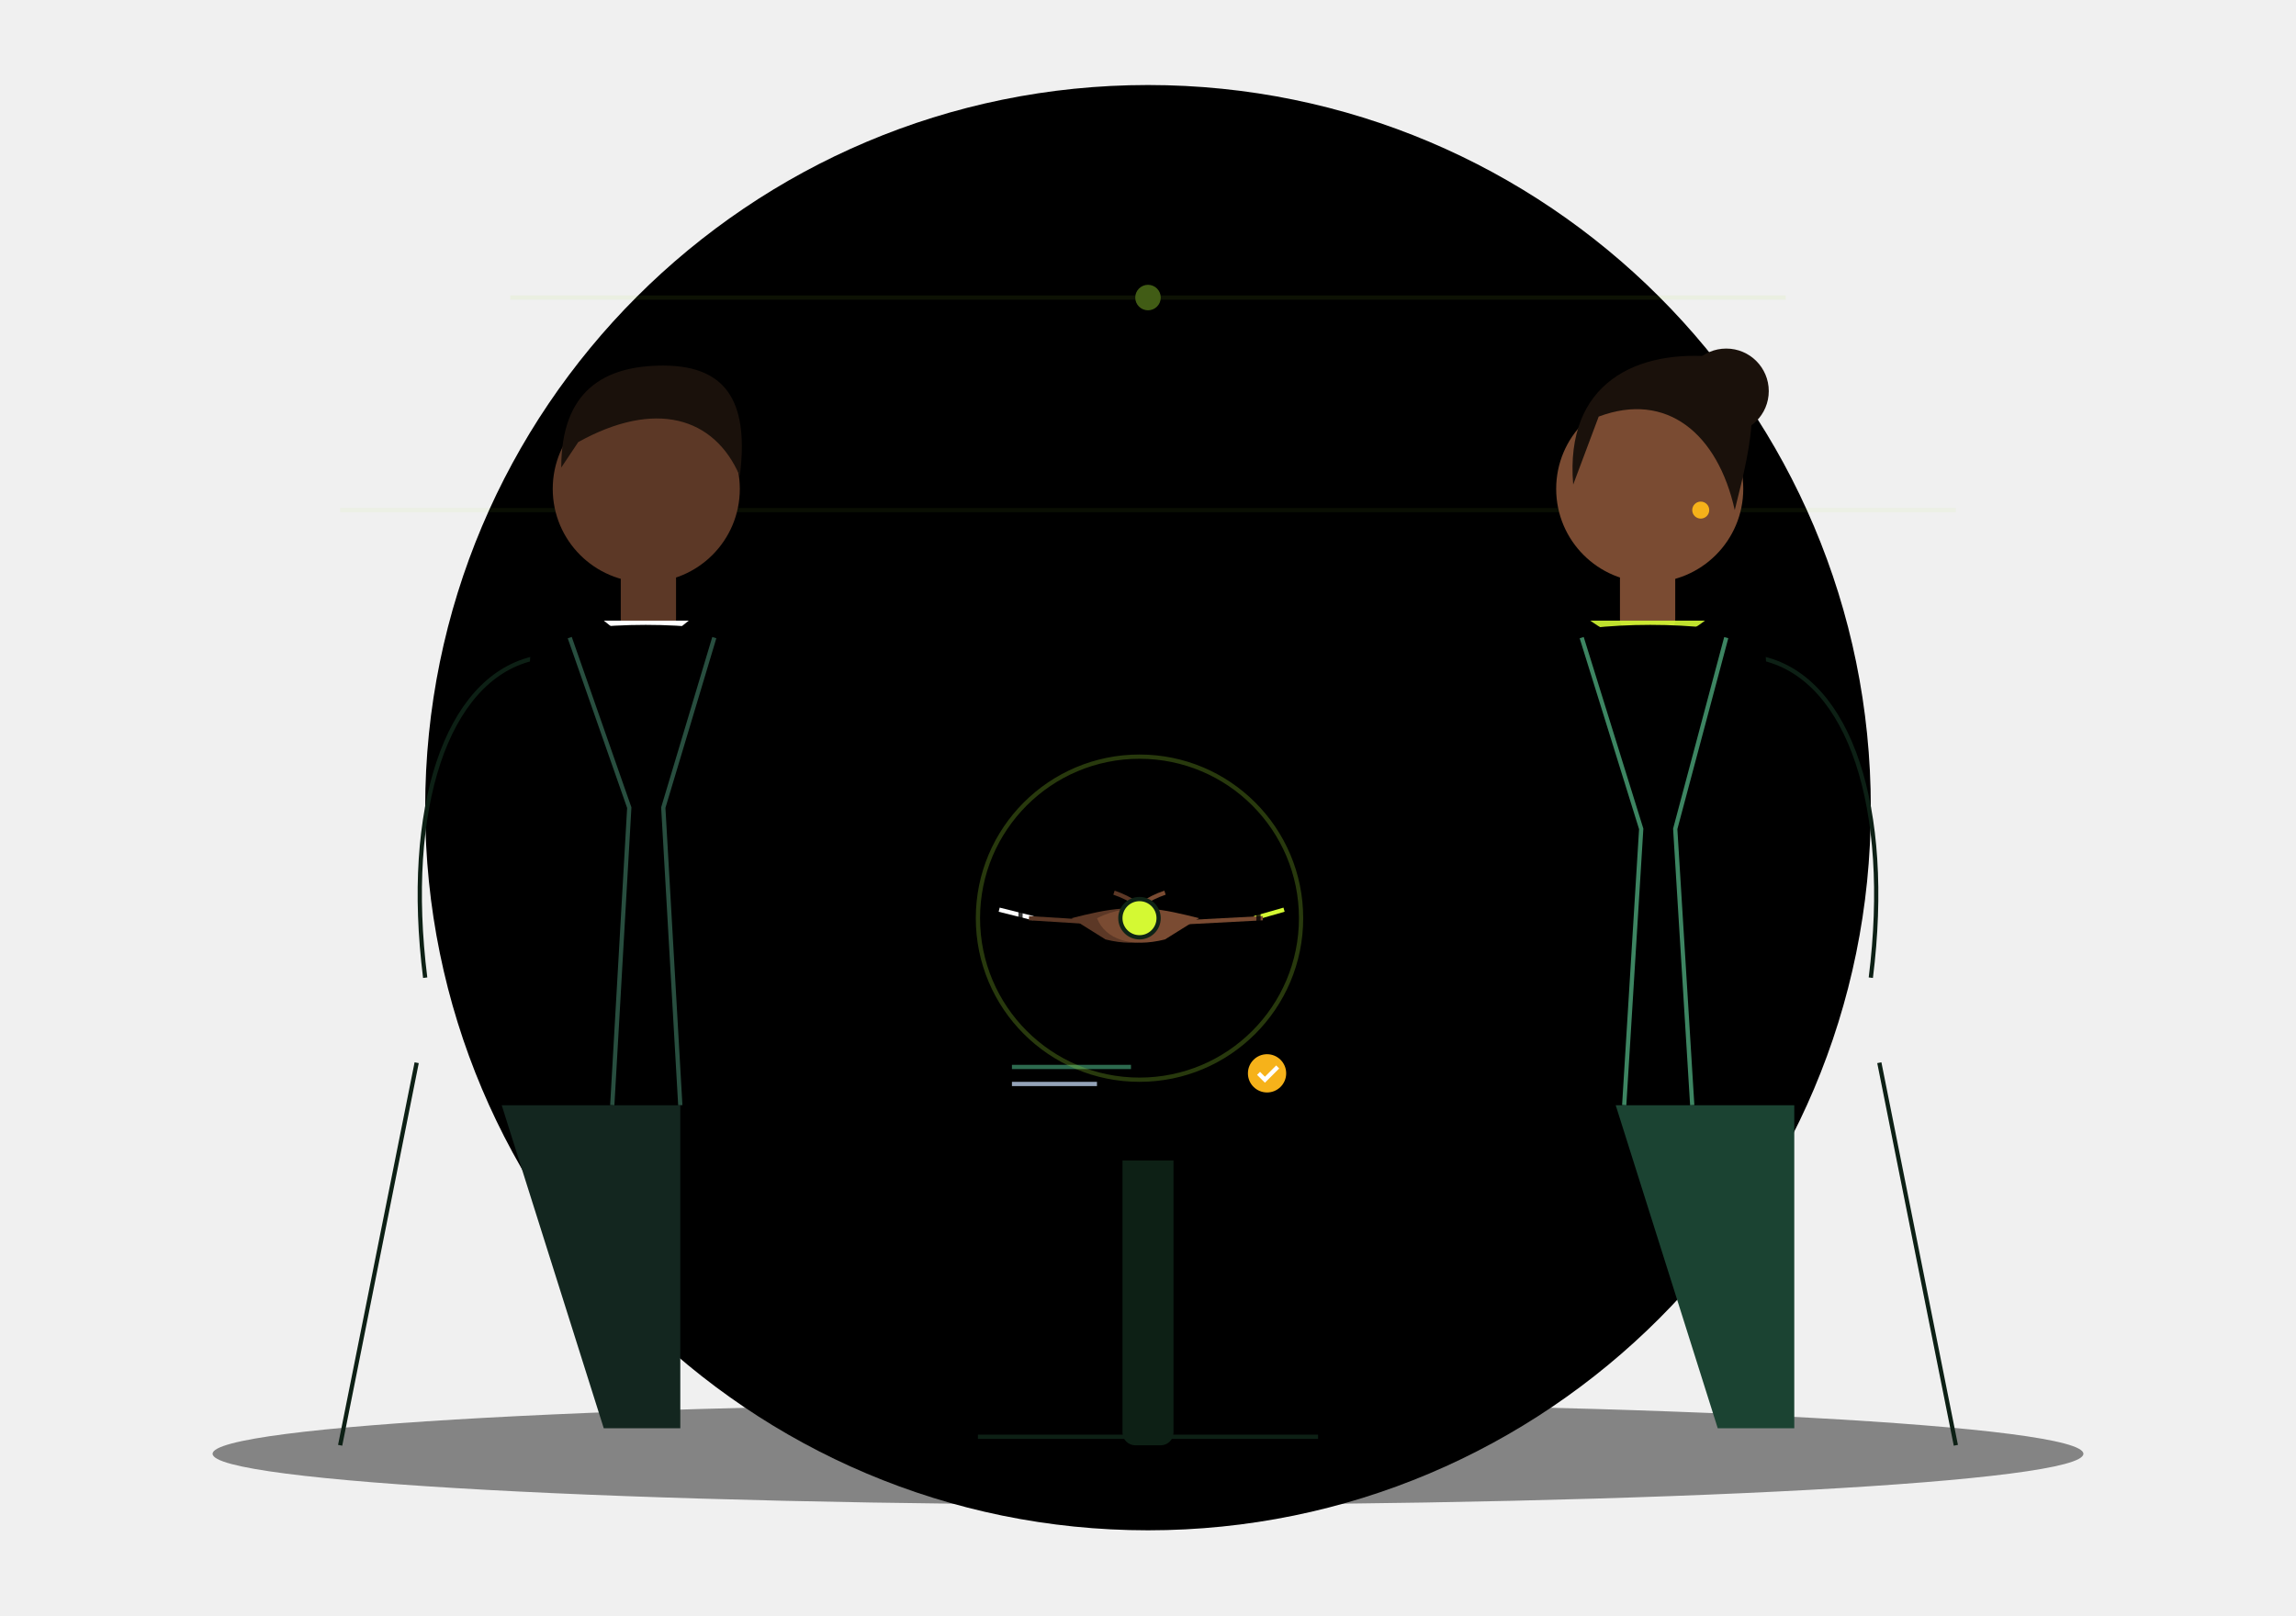
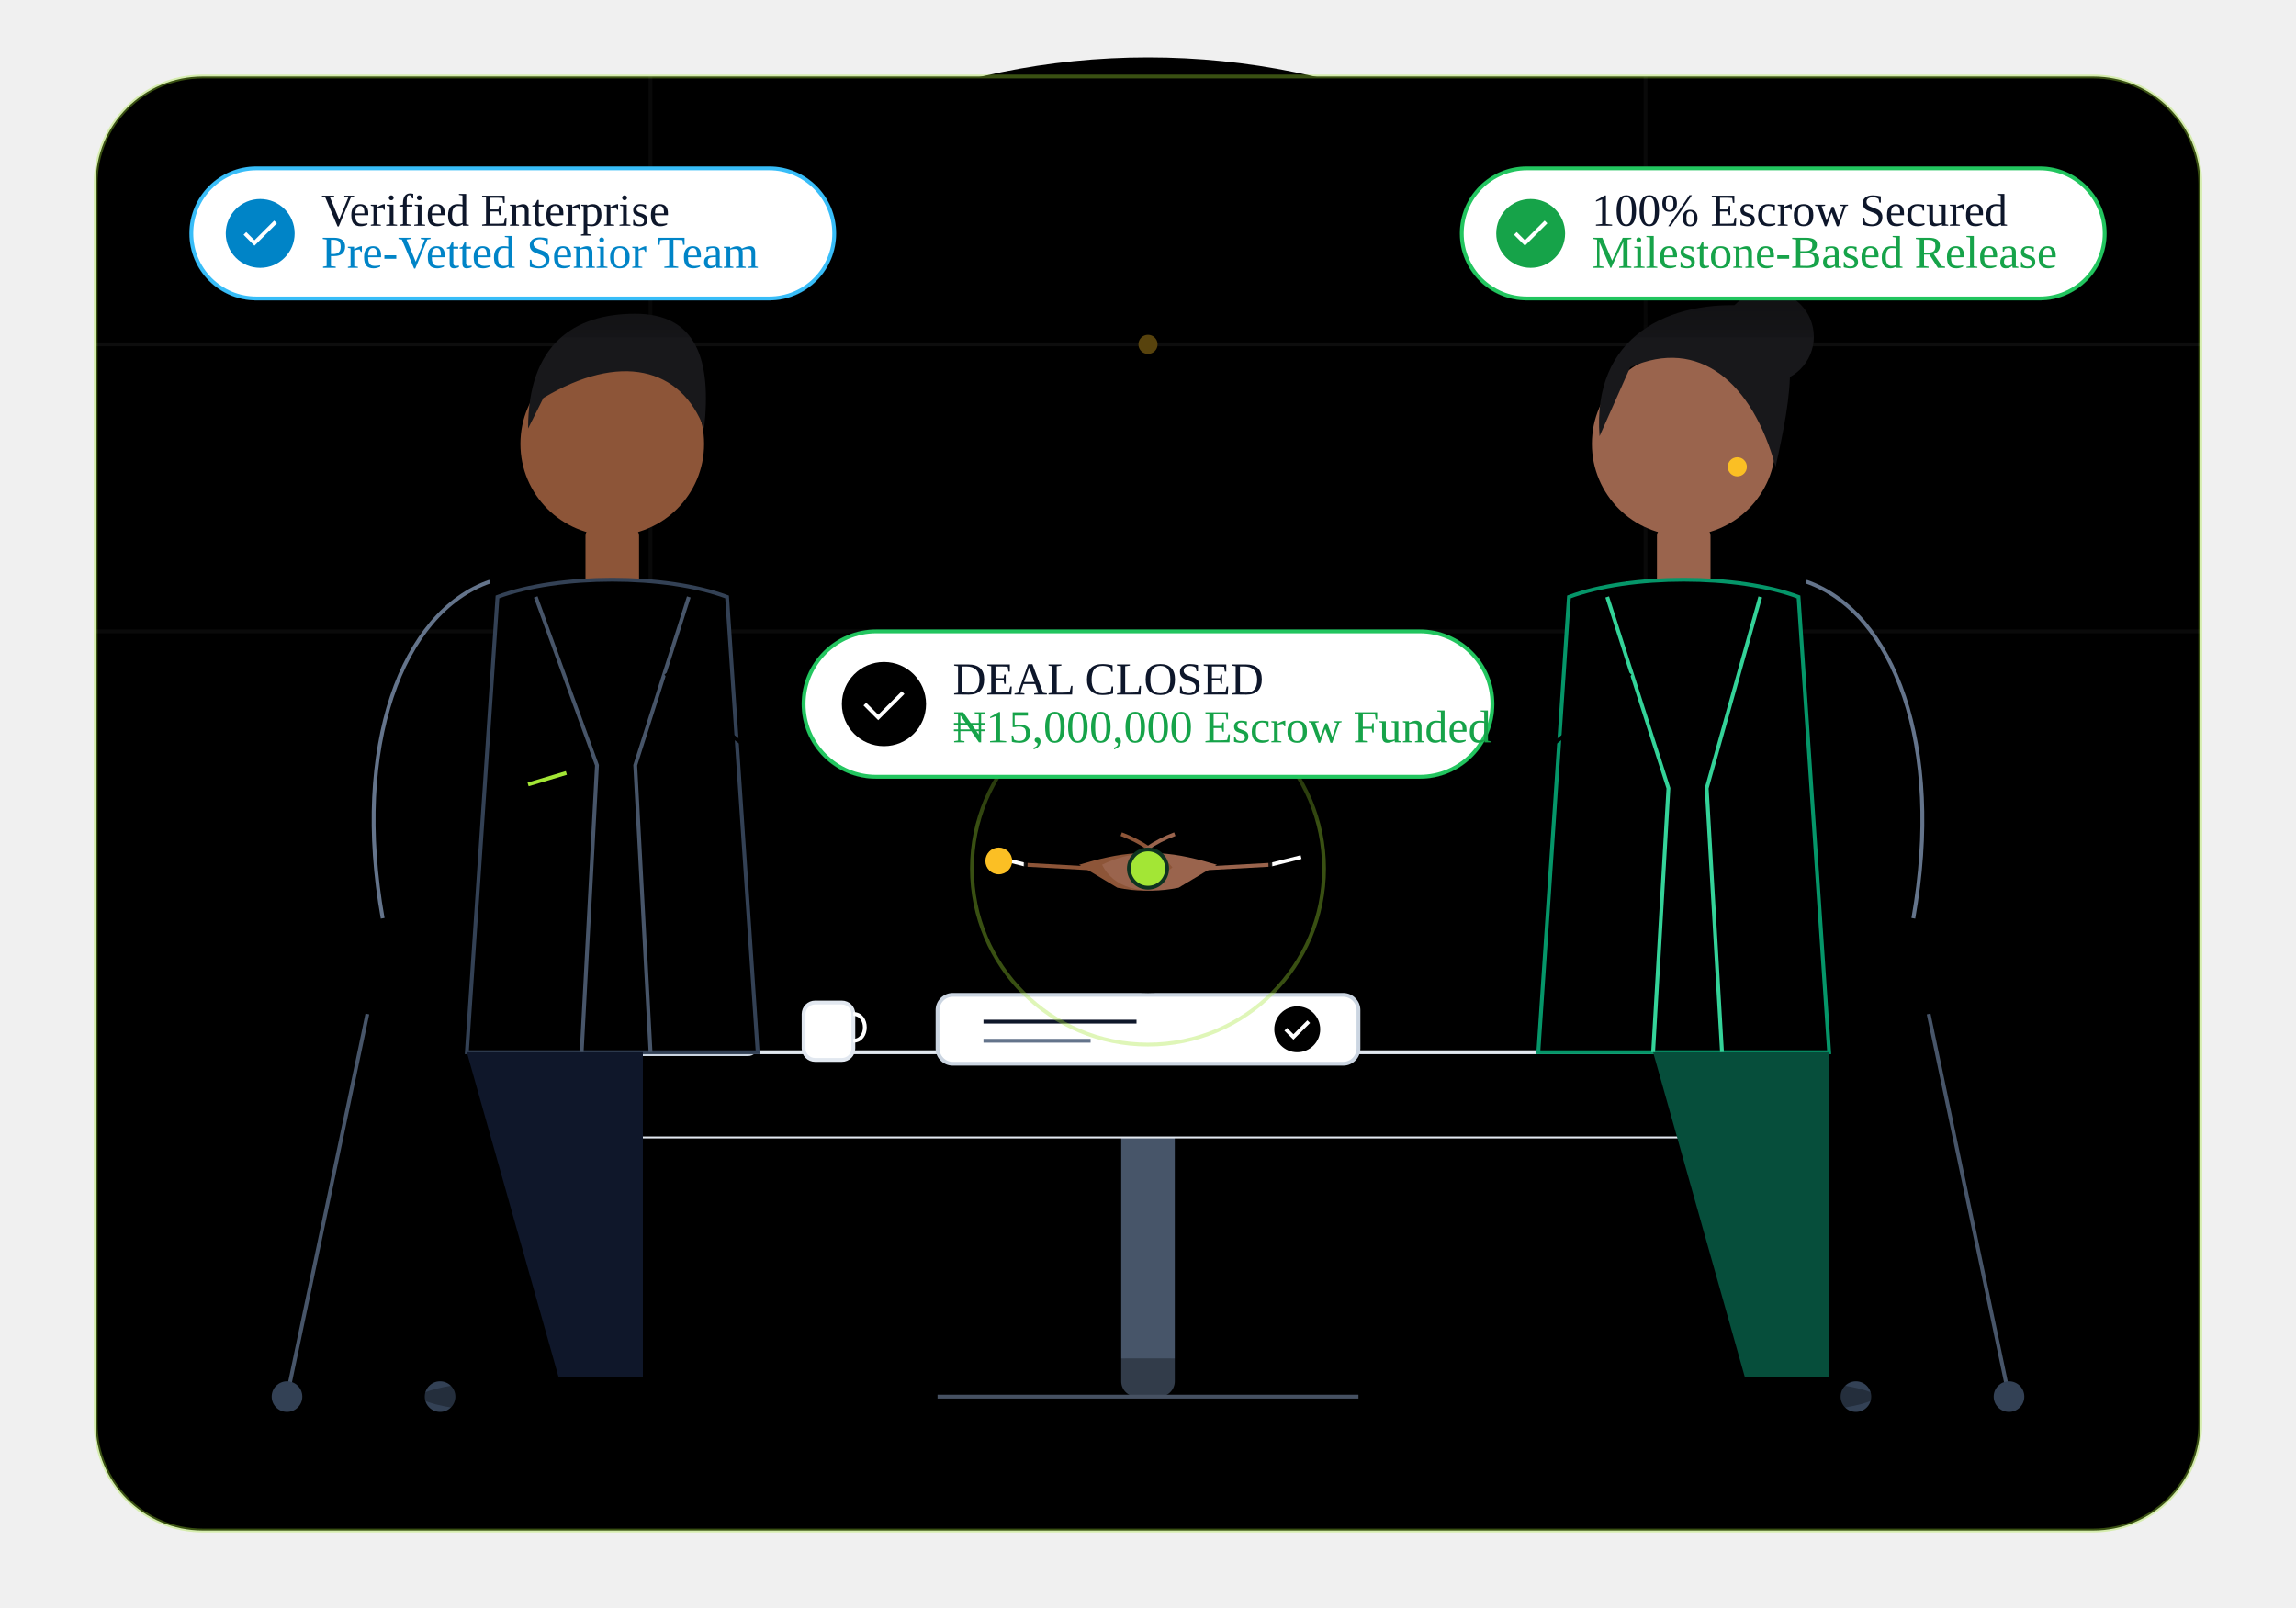
- <svg xmlns="http://www.w3.org/2000/svg" viewBox="0 0 540 380" width="100%" height="100%" fill="none">
+ <svg xmlns="http://www.w3.org/2000/svg" viewBox="0 0 600 420" width="100%" height="100%" fill="none">
  <defs>
-     <radialGradient id="bizAura" cx="50%" cy="50%" r="50%">
-       <stop offset="0%" stopColor="#A3E635" stopOpacity="0.22" />
-       <stop offset="60%" stopColor="#2E7D32" stopOpacity="0.08" />
-       <stop offset="100%" stopColor="#091D12" stopOpacity="0" />
+     <radialGradient id="roomAura" cx="50%" cy="45%" r="55%">
+       <stop offset="0%" stopColor="#A3E635" stopOpacity="0.32" />
+       <stop offset="50%" stopColor="#22C55E" stopOpacity="0.14" />
+       <stop offset="85%" stopColor="#0B3020" stopOpacity="0.04" />
+       <stop offset="100%" stopColor="#06180E" stopOpacity="0" />
    </radialGradient>
-     <linearGradient id="bizTableGrad" x1="0%" y1="0%" x2="100%" y2="0%">
-       <stop offset="0%" stopColor="#1B4228" />
-       <stop offset="50%" stopColor="#285C39" />
-       <stop offset="100%" stopColor="#1B4228" />
+     <linearGradient id="officeCardGrad" x1="0%" y1="0%" x2="100%" y2="100%">
+       <stop offset="0%" stopColor="#0E3321" />
+       <stop offset="50%" stopColor="#12402A" />
+       <stop offset="100%" stopColor="#0A2719" />
    </linearGradient>
-     <linearGradient id="bizTableEdge" x1="0%" y1="0%" x2="0%" y2="100%">
-       <stop offset="0%" stopColor="#A3E635" stopOpacity="0.6" />
-       <stop offset="100%" stopColor="#2E7D32" stopOpacity="0.1" />
+     <linearGradient id="tableTopGrad" x1="0%" y1="0%" x2="100%" y2="0%">
+       <stop offset="0%" stopColor="#FFFFFF" />
+       <stop offset="50%" stopColor="#F8FAFC" />
+       <stop offset="100%" stopColor="#EDF2F7" />
    </linearGradient>
-     <linearGradient id="suitLeftGrad" x1="0%" y1="0%" x2="100%" y2="100%">
-       <stop offset="0%" stopColor="#1E3A2F" />
-       <stop offset="100%" stopColor="#13261F" />
-     </linearGradient>
-     <linearGradient id="suitRightGrad" x1="0%" y1="0%" x2="100%" y2="100%">
-       <stop offset="0%" stopColor="#2D6A4F" />
-       <stop offset="100%" stopColor="#1B4332" />
-     </linearGradient>
-     <linearGradient id="handshakeRingGrad" x1="0%" y1="0%" x2="100%" y2="100%">
-       <stop offset="0%" stopColor="#A3E635" />
+     <linearGradient id="tableEdgeGrad" x1="0%" y1="0%" x2="100%" y2="0%">
+       <stop offset="0%" stopColor="#22C55E" />
+       <stop offset="50%" stopColor="#A3E635" />
      <stop offset="100%" stopColor="#22C55E" />
    </linearGradient>
-     <linearGradient id="contractGrad" x1="0%" y1="0%" x2="100%" y2="100%">
-       <stop offset="0%" stopColor="#FFFFFF" />
-       <stop offset="100%" stopColor="#E2E8F0" />
+     <linearGradient id="suitNavyGrad" x1="0%" y1="0%" x2="100%" y2="100%">
+       <stop offset="0%" stopColor="#1E293B" />
+       <stop offset="100%" stopColor="#0F172A" />
    </linearGradient>
+     <linearGradient id="suitEmeraldGrad" x1="0%" y1="0%" x2="100%" y2="100%">
+       <stop offset="0%" stopColor="#10B981" />
+       <stop offset="100%" stopColor="#047857" />
+     </linearGradient>
+     <linearGradient id="goldBadgeGrad" x1="0%" y1="0%" x2="100%" y2="100%">
+       <stop offset="0%" stopColor="#FBBF24" />
+       <stop offset="100%" stopColor="#D97706" />
+     </linearGradient>
+     <linearGradient id="trustRippleGrad" x1="0%" y1="0%" x2="100%" y2="100%">
+       <stop offset="0%" stopColor="#A3E635" />
+       <stop offset="100%" stopColor="#38BDF8" />
+     </linearGradient>
+     <filter id="pillShadow" x="-20%" y="-20%" width="140%" height="150%">
+       <feDropShadow dx="0" dy="6" stdDeviation="8" flood-color="#000000" flood-opacity="0.35" />
+     </filter>
+     <filter id="glowGreen" x="-20%" y="-20%" width="140%" height="140%">
+       <feGaussianBlur stdDeviation="6" result="blur" />
+       <feComposite in="SourceGraphic" in2="blur" operator="over" />
+     </filter>
  </defs>
-   <circle cx="270" cy="190" r="170" fill="url(#bizAura)" />
-   <g opacity="0.4">
-     <path d="M 120 70 L 420 70" stroke="rgba(163, 230, 53, 0.2)" strokeWidth="1" strokeDasharray="4 6" />
-     <path d="M 80 120 L 460 120" stroke="rgba(163, 230, 53, 0.15)" strokeWidth="1" strokeDasharray="4 6" />
-     <circle cx="270" cy="70" r="3" fill="#A3E635" />
-     <circle cx="160" cy="120" r="2.5" fill="#66BB2A" />
-     <circle cx="380" cy="120" r="2.5" fill="#66BB2A" />
+   <circle cx="300" cy="205" r="190" fill="url(#roomAura)" />
+   <rect x="25" y="20" width="550" height="380" rx="28" fill="url(#officeCardGrad)" stroke="rgba(163, 230, 53, 0.35)" strokeWidth="1.5" />
+   <g opacity="0.35">
+     <line x1="25" y1="90" x2="575" y2="90" stroke="rgba(255, 255, 255, 0.15)" strokeWidth="1" strokeDasharray="6 6" />
+     <line x1="25" y1="165" x2="575" y2="165" stroke="rgba(255, 255, 255, 0.12)" strokeWidth="1" />
+     <line x1="170" y1="20" x2="170" y2="280" stroke="rgba(255, 255, 255, 0.1)" strokeWidth="1" />
+     <line x1="430" y1="20" x2="430" y2="280" stroke="rgba(255, 255, 255, 0.1)" strokeWidth="1" />
+     <circle cx="170" cy="90" r="3" fill="#A3E635" />
+     <circle cx="430" cy="90" r="3" fill="#38BDF8" />
+     <circle cx="300" cy="90" r="2.5" fill="#FBBF24" />
  </g>
-   <ellipse cx="270" cy="342" rx="220" ry="12" fill="rgba(0, 0, 0, 0.45)" />
-   <rect x="264" y="270" width="12" height="70" rx="3" fill="#0D2015" />
-   <path d="M 230 338 L 310 338" stroke="#0D2015" strokeWidth="6" strokeLinecap="round" />
-   <rect x="135" y="258" width="270" height="15" rx="7.5" fill="url(#bizTableGrad)" />
-   <rect x="135" y="258" width="270" height="2" rx="1" fill="url(#bizTableEdge)" />
-   <g transform="translate(230, 246)">
-     <rect x="0" y="0" width="80" height="13" rx="3" fill="url(#contractGrad)" />
-     <line x1="8" y1="5" x2="36" y2="5" stroke="#2D6A4F" strokeWidth="2" strokeLinecap="round" />
-     <line x1="8" y1="9" x2="28" y2="9" stroke="#94A3B8" strokeWidth="1.5" strokeLinecap="round" />
-     <circle cx="68" cy="6.5" r="4.5" fill="#F6B21A" />
-     <path d="M 66 6.5 L 67.5 8 L 70.5 5" stroke="#FFFFFF" strokeWidth="1.2" strokeLinecap="round" strokeLinejoin="round" />
+   <ellipse cx="300" cy="385" rx="240" ry="14" fill="rgba(0, 0, 0, 0.4)" />
+   <g id="chair-left">
+     <path d="M 100 240 C 92 195, 105 160, 128 152" stroke="#64748B" strokeWidth="8" strokeLinecap="round" />
+     <path d="M 96 265 L 75 365" stroke="#475569" strokeWidth="5" strokeLinecap="round" />
+     <circle cx="75" cy="365" r="4" fill="#334155" />
+     <circle cx="115" cy="365" r="4" fill="#334155" />
  </g>
-   <rect x="165" y="246" width="12" height="13" rx="2" fill="#E2E8F0" opacity="0.9" />
-   <path d="M 177 248 C 180 248, 180 254, 177 254" stroke="#E2E8F0" strokeWidth="1.8" fill="none" />
-   <path d="M 374 252 L 377 259 C 377.5 260 382.5 260 383 259 L 386 252 Z" fill="#F6B21A" />
-   <circle cx="380" cy="248" r="4" fill="#66BB2A" />
-   <circle cx="384" cy="245" r="3" fill="#A3E635" />
-   <circle cx="376" cy="246" r="3" fill="#2E7D32" />
+   <g id="chair-right">
+     <path d="M 500 240 C 508 195, 495 160, 472 152" stroke="#64748B" strokeWidth="8" strokeLinecap="round" />
+     <path d="M 504 265 L 525 365" stroke="#475569" strokeWidth="5" strokeLinecap="round" />
+     <circle cx="525" cy="365" r="4" fill="#334155" />
+     <circle cx="485" cy="365" r="4" fill="#334155" />
+   </g>
+   <rect x="293" y="290" width="14" height="75" rx="4" fill="#475569" />
+   <path d="M 245 365 L 355 365" stroke="#64748B" strokeWidth="6" strokeLinecap="round" />
+   <ellipse cx="300" cy="365" rx="190" ry="10" fill="rgba(0, 0, 0, 0.3)" />
+   <rect x="130" y="275" width="340" height="22" rx="11" fill="url(#tableTopGrad)" stroke="#E2E8F0" strokeWidth="1.5" />
+   <rect x="130" y="293" width="340" height="4" rx="2" fill="url(#tableEdgeGrad)" />
+   <g transform="translate(245, 260)">
+     <rect x="0" y="0" width="110" height="18" rx="4" fill="#FFFFFF" stroke="#CBD5E1" strokeWidth="1.2" />
+     <line x1="12" y1="7" x2="52" y2="7" stroke="#0F172A" strokeWidth="2.5" strokeLinecap="round" />
+     <line x1="12" y1="12" x2="40" y2="12" stroke="#64748B" strokeWidth="1.8" strokeLinecap="round" />
+     <circle cx="94" cy="9" r="6" fill="url(#goldBadgeGrad)" />
+     <path d="M 91 9 L 93 11 L 97 7" stroke="#FFFFFF" strokeWidth="1.5" strokeLinecap="round" strokeLinejoin="round" />
+   </g>
+   <g transform="translate(152, 245)">
+     <rect x="0" y="26" width="46" height="5" rx="2.5" fill="#CBD5E1" />
+     <rect x="5" y="4" width="36" height="23" rx="3" fill="#0F172A" stroke="#94A3B8" strokeWidth="1" />
+     <rect x="10" y="18" width="5" height="6" rx="1" fill="#22C55E" />
+     <rect x="18" y="13" width="5" height="11" rx="1" fill="#38BDF8" />
+     <rect x="26" y="9" width="5" height="15" rx="1" fill="#A3E635" />
+   </g>
+   <rect x="210" y="262" width="13" height="15" rx="3" fill="#FFFFFF" stroke="#E2E8F0" strokeWidth="1" />
+   <path d="M 223 265 C 227 265, 227 272, 223 272" stroke="#FFFFFF" strokeWidth="2" fill="none" />
+   <g transform="translate(425, 252)">
+     <path d="M 3 14 L 6 23 C 6.5 24 13.5 24 14 23 L 17 14 Z" fill="#D97706" />
+     <circle cx="10" cy="10" r="5" fill="#22C55E" />
+     <circle cx="6" cy="7" r="4" fill="#A3E635" />
+     <circle cx="14" cy="8" r="4" fill="#16A34A" />
+   </g>
  <g id="executive-left">
-     <path d="M 100 230 C 95 190, 105 160, 125 155" stroke="#0D2015" strokeWidth="10" strokeLinecap="round" />
-     <path d="M 98 250 L 80 340" stroke="#0D2015" strokeWidth="6" strokeLinecap="round" />
-     <circle cx="152" cy="115" r="22" fill="#5C3826" />
-     <path d="M 132 110 C 132 92, 142 86, 156 86 C 172 86, 176 96, 174 112 C 168 98, 154 94, 136 104 Z" fill="#1A110B" />
-     <circle cx="140" cy="116" r="4.5" fill="#5C3826" />
-     <rect x="146" y="134" width="13" height="14" rx="2" fill="#5C3826" />
-     <path d="M 142 146 L 152 154 L 162 146 Z" fill="#FFFFFF" />
-     <path d="M 150 152 L 154 152 L 153 178 L 150 178 Z" fill="#66BB2A" />
-     <path d="M 125 150 C 140 146, 164 146, 178 150 L 184 260 L 118 260 Z" fill="url(#suitLeftGrad)" />
-     <path d="M 134 150 L 148 190 L 144 260" stroke="#284E3F" strokeWidth="2" />
-     <path d="M 168 150 L 156 190 L 160 260" stroke="#284E3F" strokeWidth="2" />
-     <path d="M 118 260 L 160 260 L 160 336 L 142 336 Z" fill="#13261F" />
-     <path d="M 165 168 C 178 185, 205 208, 240 216" stroke="url(#suitLeftGrad)" strokeWidth="18" strokeLinecap="round" />
-     <path d="M 235 214 L 243 216" stroke="#FFFFFF" strokeWidth="4" strokeLinecap="round" />
-     <path d="M 242 216 L 258 217" stroke="#5C3826" strokeWidth="11" strokeLinecap="round" />
+     <circle cx="160" cy="116" r="24" fill="#8D5538" />
+     <path d="M 138 112 C 138 90, 150 82, 166 82 C 182 82, 186 94, 184 112 C 178 96, 162 92, 142 104 Z" fill="#18181B" />
+     <circle cx="146" cy="118" r="5" fill="#8D5538" />
+     <rect x="153" y="138" width="14" height="16" rx="2" fill="#8D5538" />
+     <path d="M 148 152 L 160 162 L 172 152 Z" fill="#FFFFFF" />
+     <path d="M 158 160 L 162 160 L 161 192 L 158 192 Z" fill="#22C55E" />
+     <path d="M 130 156 C 146 150, 174 150, 190 156 L 198 275 L 122 275 Z" fill="url(#suitNavyGrad)" stroke="#334155" strokeWidth="1" />
+     <path d="M 140 156 L 156 200 L 152 275" stroke="#475569" strokeWidth="2.5" />
+     <path d="M 180 156 L 166 200 L 170 275" stroke="#475569" strokeWidth="2.5" />
+     <line x1="138" y1="205" x2="148" y2="202" stroke="#A3E635" strokeWidth="3" strokeLinecap="round" />
+     <path d="M 122 275 L 168 275 L 168 360 L 146 360 Z" fill="#0F172A" />
+     <path d="M 174 176 C 190 195, 222 216, 266 226" stroke="url(#suitNavyGrad)" strokeWidth="20" strokeLinecap="round" />
+     <path d="M 260 224 L 268 226" stroke="#FFFFFF" strokeWidth="5" strokeLinecap="round" />
+     <circle cx="261" cy="225" r="3.5" fill="#FBBF24" />
+     <path d="M 268 226 L 286 227" stroke="#8D5538" strokeWidth="13" strokeLinecap="round" />
  </g>
  <g id="partner-right">
-     <path d="M 440 230 C 445 190, 435 160, 415 155" stroke="#0D2015" strokeWidth="10" strokeLinecap="round" />
-     <path d="M 442 250 L 460 340" stroke="#0D2015" strokeWidth="6" strokeLinecap="round" />
-     <circle cx="388" cy="115" r="22" fill="#7A4B32" />
-     <path d="M 370 114 C 368 90, 385 82, 404 84 C 416 88, 412 104, 408 120 C 404 102, 392 92, 376 98 Z" fill="#1A110B" />
-     <circle cx="406" cy="92" r="10" fill="#1A110B" />
-     <circle cx="400" cy="116" r="4.5" fill="#7A4B32" />
-     <circle cx="400" cy="120" r="2" fill="#F6B21A" />
-     <rect x="381" y="134" width="13" height="14" rx="2" fill="#7A4B32" />
-     <path d="M 374 146 Q 388 156 401 146 Z" fill="#D4F933" opacity="0.9" />
-     <path d="M 362 150 C 376 146, 400 146, 415 150 L 422 260 L 356 260 Z" fill="url(#suitRightGrad)" />
-     <path d="M 372 150 L 386 195 L 382 260" stroke="#3D8562" strokeWidth="2" />
-     <path d="M 406 150 L 394 195 L 398 260" stroke="#3D8562" strokeWidth="2" />
-     <path d="M 380 260 L 422 260 L 422 336 L 404 336 Z" fill="#1B4332" />
-     <path d="M 375 168 C 362 185, 335 208, 298 216" stroke="url(#suitRightGrad)" strokeWidth="18" strokeLinecap="round" />
-     <path d="M 302 214 L 295 216" stroke="#D4F933" strokeWidth="4" strokeLinecap="round" />
-     <path d="M 297 216 L 278 217" stroke="#7A4B32" strokeWidth="11" strokeLinecap="round" />
+     <circle cx="440" cy="116" r="24" fill="#9A644D" />
+     <path d="M 418 114 C 416 88, 436 78, 458 80 C 472 84, 468 104, 464 122 C 458 100, 444 88, 426 96 Z" fill="#18181B" />
+     <circle cx="462" cy="88" r="12" fill="#18181B" />
+     <circle cx="454" cy="118" r="5" fill="#9A644D" />
+     <circle cx="454" cy="122" r="2.5" fill="#FBBF24" />
+     <rect x="433" y="138" width="14" height="16" rx="2" fill="#9A644D" />
+     <path d="M 425 152 Q 440 164 455 152 Z" fill="#FFFFFF" />
+     <circle cx="440" cy="158" r="2.5" fill="#FBBF24" />
+     <path d="M 410 156 C 426 150, 454 150, 470 156 L 478 275 L 402 275 Z" fill="url(#suitEmeraldGrad)" stroke="#059669" strokeWidth="1" />
+     <path d="M 420 156 L 436 206 L 432 275" stroke="#34D399" strokeWidth="2.5" />
+     <path d="M 460 156 L 446 206 L 450 275" stroke="#34D399" strokeWidth="2.5" />
+     <path d="M 432 275 L 478 275 L 478 360 L 456 360 Z" fill="#064E3B" />
+     <path d="M 426 176 C 410 195, 378 216, 334 226" stroke="url(#suitEmeraldGrad)" strokeWidth="20" strokeLinecap="round" />
+     <path d="M 340 224 L 332 226" stroke="#FFFFFF" strokeWidth="5" strokeLinecap="round" />
+     <path d="M 332 226 L 314 227" stroke="#9A644D" strokeWidth="13" strokeLinecap="round" />
  </g>
-   <g id="handshake-closing-deal">
-     <circle cx="268" cy="216" r="28" fill="none" stroke="url(#handshakeRingGrad)" strokeWidth="2" strokeDasharray="5 4" opacity="0.8" />
-     <circle cx="268" cy="216" r="38" fill="none" stroke="rgba(163, 230, 53, 0.25)" strokeWidth="1.2" strokeDasharray="3 5" />
-     <path d="M 252 216 C 260 214, 268 212, 276 216 C 274 221, 268 223, 260 221 Z" fill="#5C3826" />
-     <path d="M 282 216 C 274 214, 266 212, 258 216 C 260 221, 266 223, 274 221 Z" fill="#7A4B32" />
-     <path d="M 262 210 Q 268 212 272 217" stroke="#5C3826" strokeWidth="5" strokeLinecap="round" />
-     <path d="M 274 210 Q 268 212 264 217" stroke="#7A4B32" strokeWidth="5" strokeLinecap="round" />
-     <circle cx="268" cy="216" r="4.5" fill="#D4F933" stroke="#0E2316" strokeWidth="1.5" />
+   <g id="handshake-interaction">
+     <circle cx="300" cy="227" r="32" fill="none" stroke="url(#trustRippleGrad)" strokeWidth="2.5" strokeDasharray="6 4" opacity="0.9" />
+     <circle cx="300" cy="227" r="46" fill="none" stroke="rgba(163, 230, 53, 0.35)" strokeWidth="1.5" strokeDasharray="4 6" />
+     <path d="M 282 226 C 292 223, 302 221, 312 226 C 309 232, 302 234, 292 232 Z" fill="#8D5538" />
+     <path d="M 318 226 C 308 223, 298 221, 288 226 C 291 232, 298 234, 308 232 Z" fill="#9A644D" />
+     <path d="M 293 218 Q 301 221, 306 227" stroke="#8D5538" strokeWidth="6" strokeLinecap="round" />
+     <path d="M 307 218 Q 299 221, 294 227" stroke="#9A644D" strokeWidth="6" strokeLinecap="round" />
+     <circle cx="300" cy="227" r="5" fill="#A3E635" stroke="#0E3321" strokeWidth="2" />
+   </g>
+   <g transform="translate(210, 165)" filter="url(#pillShadow)">
+     <rect x="0" y="0" width="180" height="38" rx="19" fill="#FFFFFF" stroke="#22C55E" strokeWidth="2" />
+     <circle cx="21" cy="19" r="11" fill="url(#goldBadgeGrad)" />
+     <path d="M 16 19 L 19.5 22.5 L 26 16" stroke="#FFFFFF" strokeWidth="2.2" strokeLinecap="round" strokeLinejoin="round" />
+     <text x="39" y="16.5" fill="#0F172A" fontSize="10.5" fontWeight="800" fontFamily="system-ui, sans-serif">DEAL CLOSED</text>
+     <text x="39" y="29" fill="#16A34A" fontSize="9" fontWeight="700" fontFamily="system-ui, sans-serif">₦15,000,000 Escrow Funded</text>
+   </g>
+   <g transform="translate(50, 44)" filter="url(#pillShadow)">
+     <rect x="0" y="0" width="168" height="34" rx="17" fill="#FFFFFF" fillOpacity="0.96" stroke="#38BDF8" strokeWidth="1.8" />
+     <circle cx="18" cy="17" r="9" fill="#0284C7" />
+     <path d="M 14 17 L 16.5 19.5 L 22 14" stroke="#FFFFFF" strokeWidth="2" strokeLinecap="round" strokeLinejoin="round" />
+     <text x="34" y="15" fill="#0F172A" fontSize="9.5" fontWeight="800" fontFamily="system-ui, sans-serif">Verified Enterprise</text>
+     <text x="34" y="26" fill="#0284C7" fontSize="8" fontWeight="700" fontFamily="system-ui, sans-serif">Pre-Vetted Senior Team</text>
+   </g>
+   <g transform="translate(382, 44)" filter="url(#pillShadow)">
+     <rect x="0" y="0" width="168" height="34" rx="17" fill="#FFFFFF" fillOpacity="0.96" stroke="#22C55E" strokeWidth="1.8" />
+     <circle cx="18" cy="17" r="9" fill="#16A34A" />
+     <path d="M 14 17 L 16.5 19.5 L 22 14" stroke="#FFFFFF" strokeWidth="2" strokeLinecap="round" strokeLinejoin="round" />
+     <text x="34" y="15" fill="#0F172A" fontSize="9.5" fontWeight="800" fontFamily="system-ui, sans-serif">100% Escrow Secured</text>
+     <text x="34" y="26" fill="#16A34A" fontSize="8" fontWeight="700" fontFamily="system-ui, sans-serif">Milestone-Based Release</text>
  </g>
</svg>
